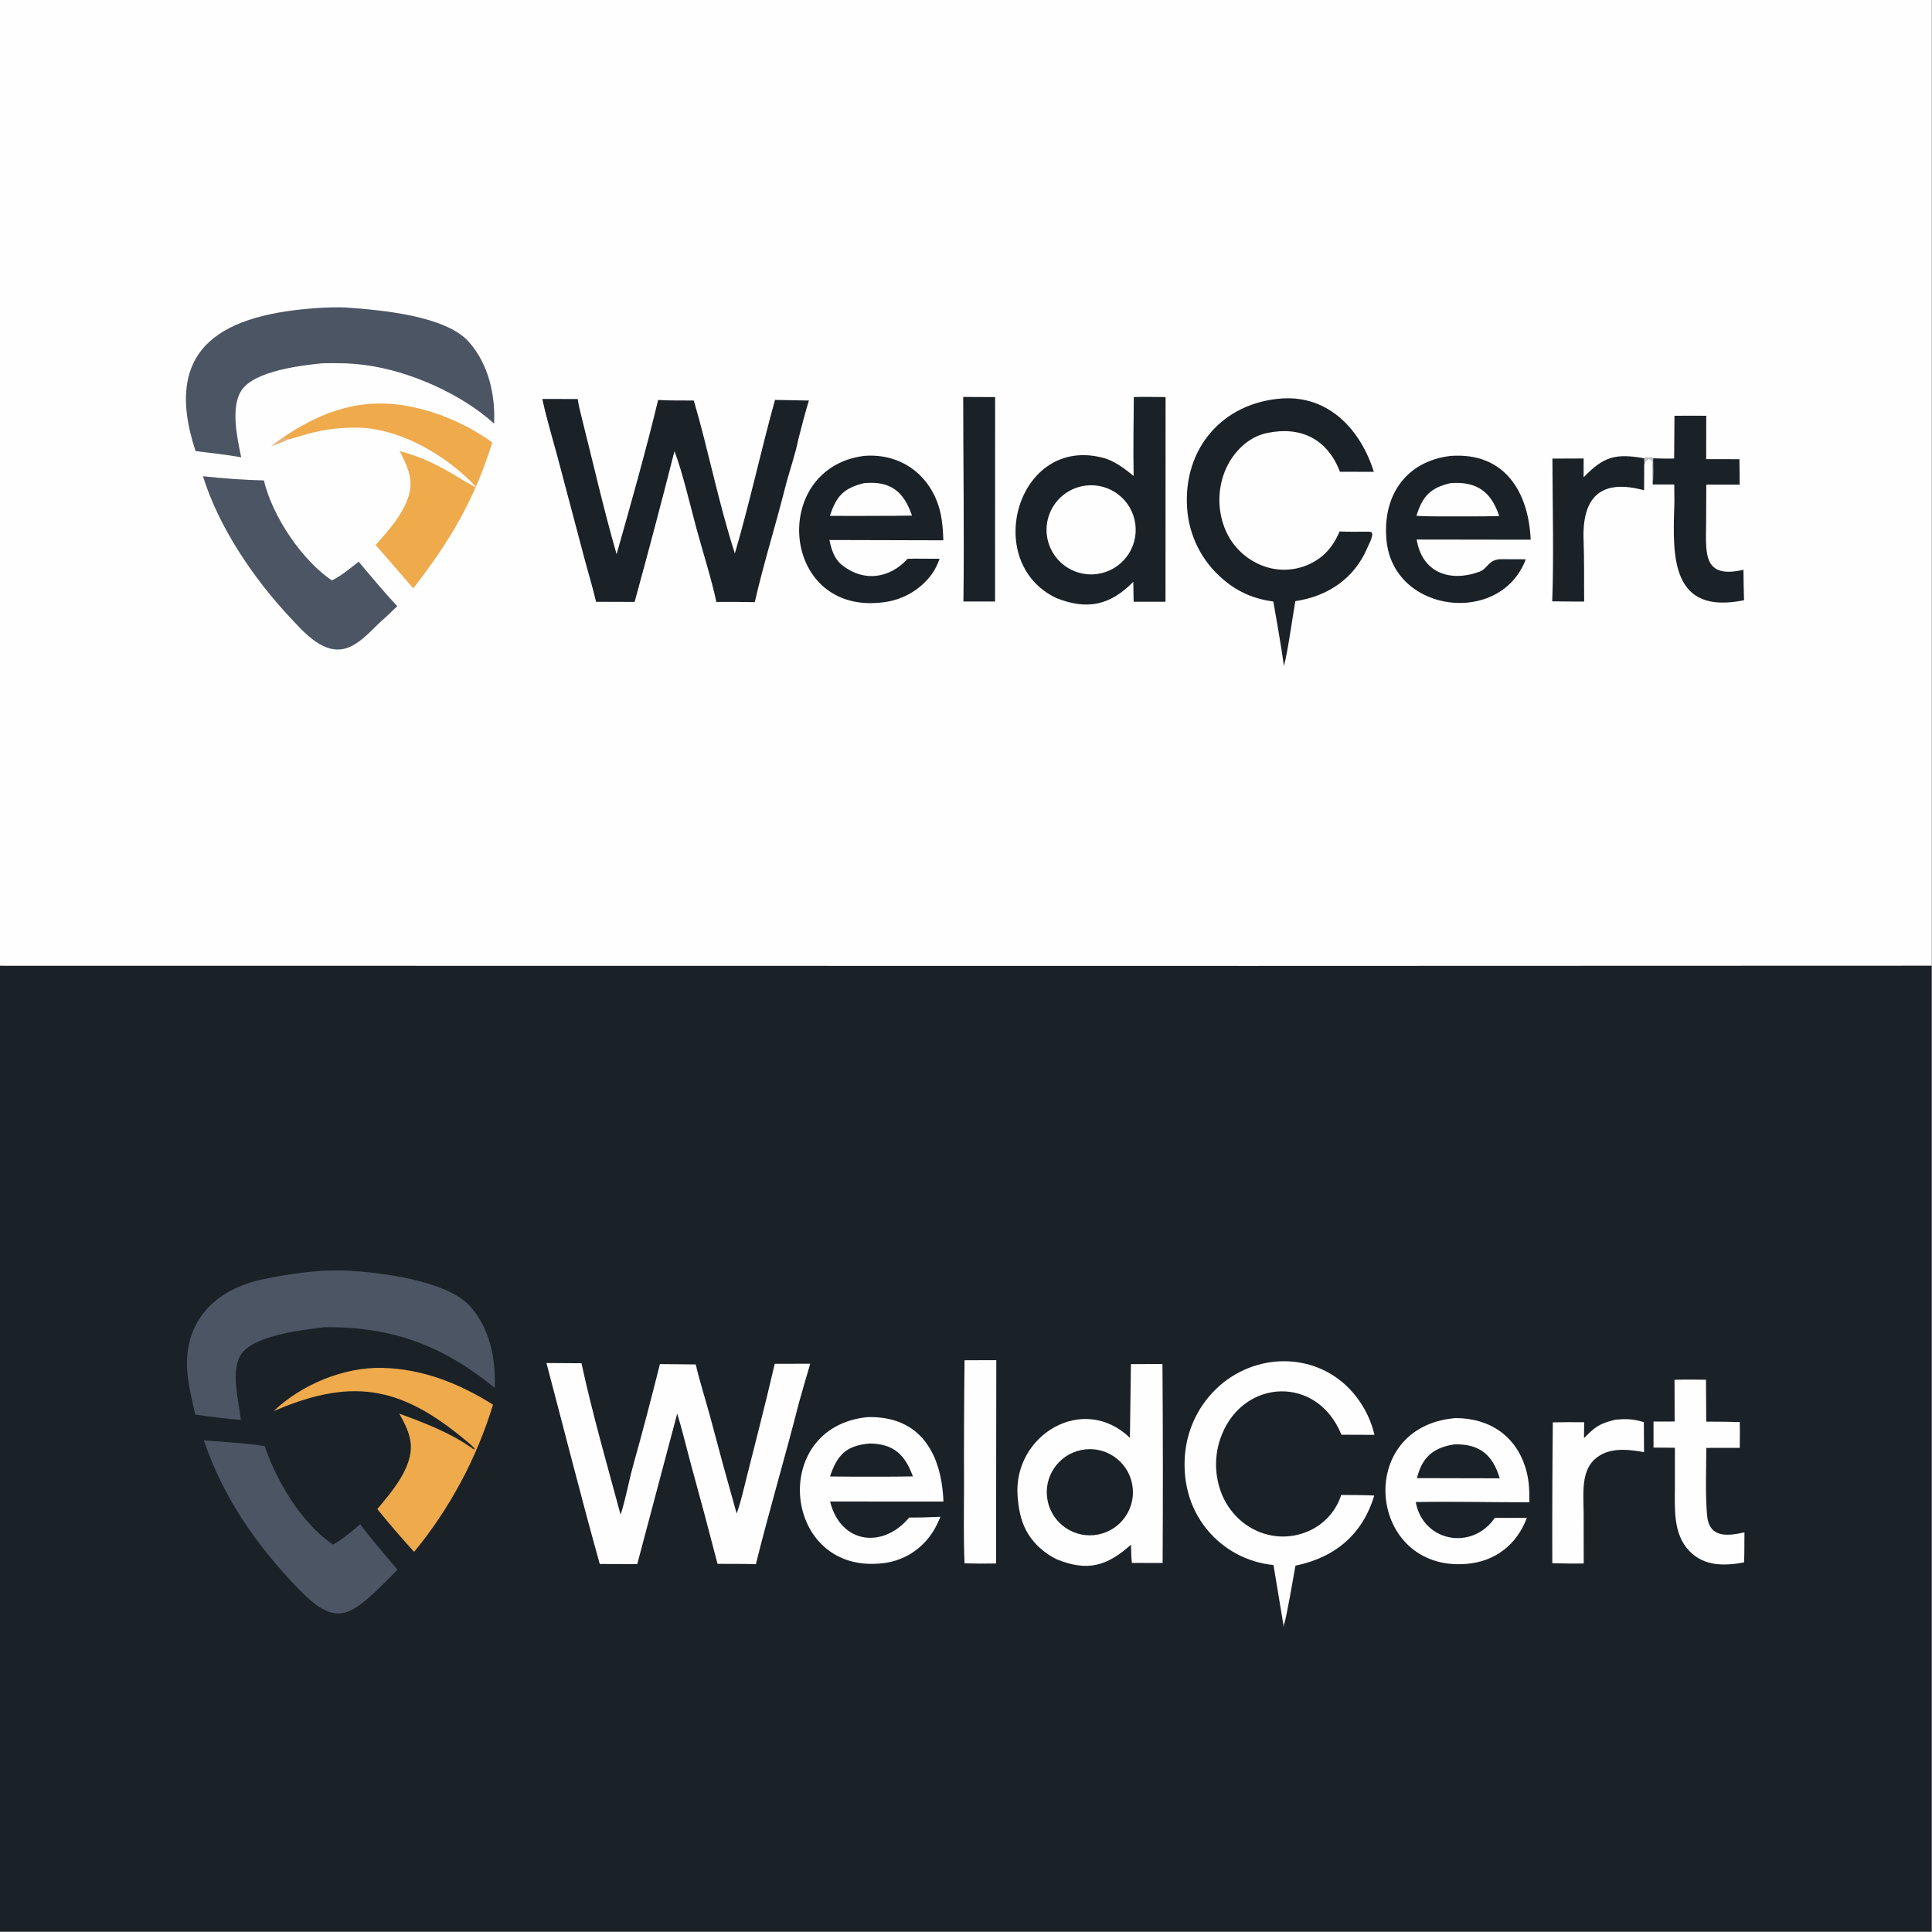
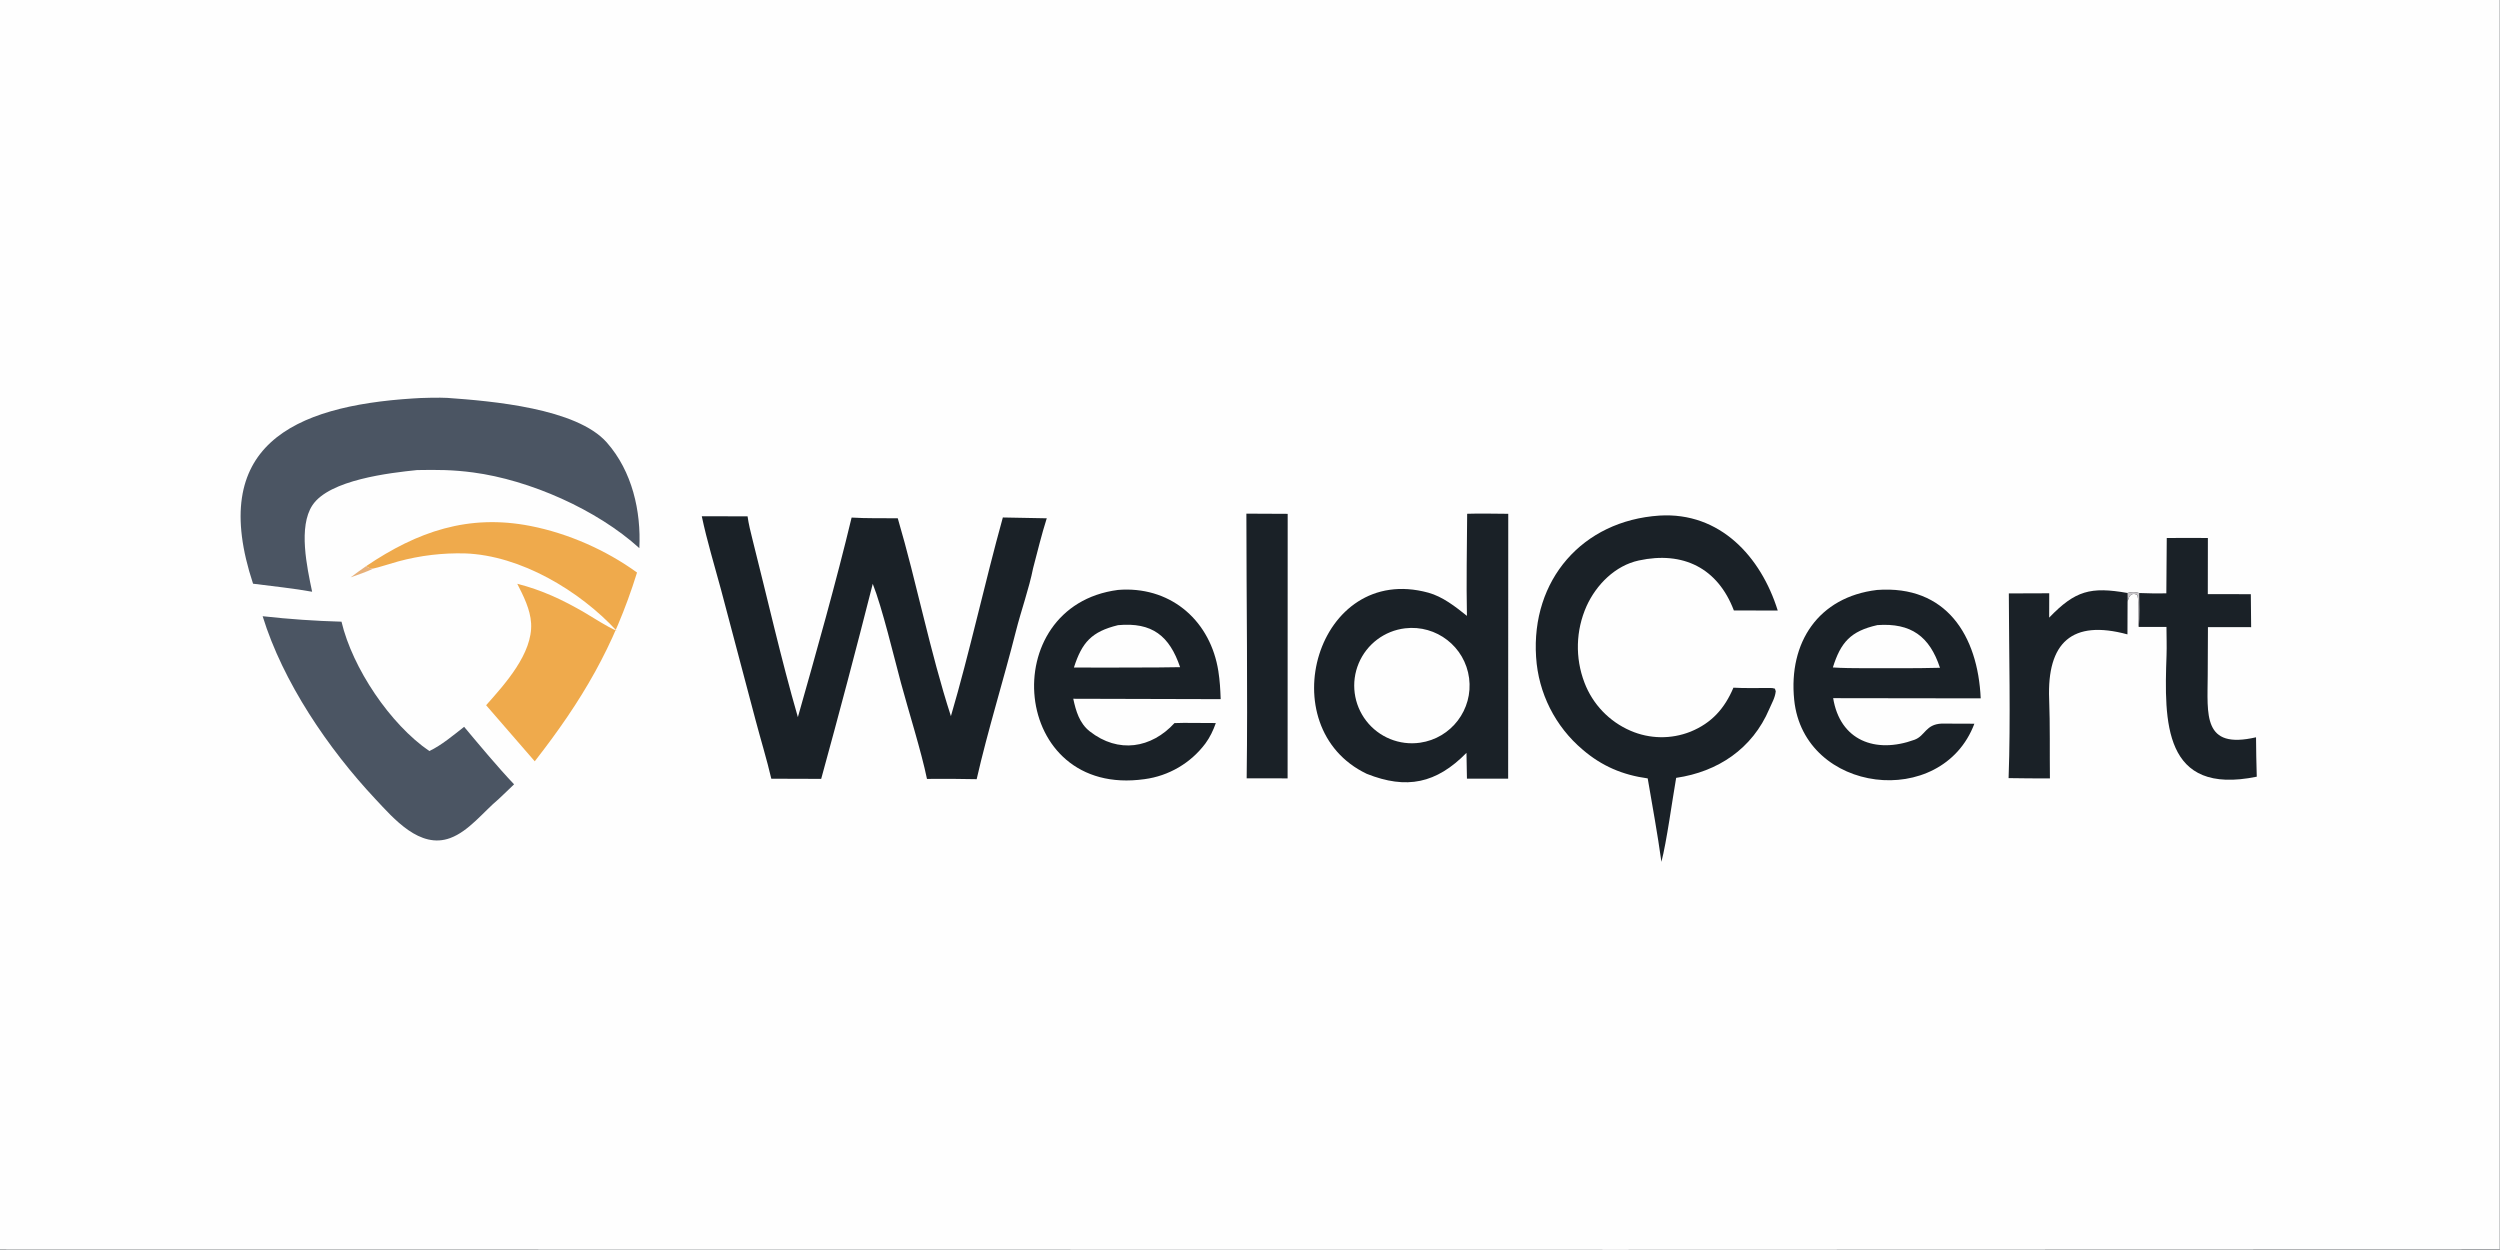
- <svg xmlns="http://www.w3.org/2000/svg" width="1278" height="1278" viewBox="0 0 1278 1278">
+ <svg xmlns="http://www.w3.org/2000/svg" width="1278" height="639" viewBox="0 0 1278 639">
  <path fill="#1A2127" transform="scale(1.24789 1.24789)" d="M0 0L1024 0L1024 511.909L1024 1024L0 1024L0 511.941L0 0Z" />
  <path fill="#FEFEFE" transform="scale(1.24789 1.24789)" d="M0 0L1024 0L1024 511.909L664.126 512.024L0 511.941L0 0Z" />
  <path fill="#1A2127" transform="scale(1.24789 1.24789)" d="M287.486 211.486L306.241 211.516C306.614 214.375 307.555 218.226 308.27 221.047C314.382 245.173 319.944 269.878 326.85 293.78C334.131 268.171 342.766 237.551 348.861 212.023C354.566 212.387 361.934 212.263 367.77 212.307C375.576 238.867 380.87 266.589 389.542 293.376C397.237 267.194 403.442 238.565 410.817 211.985L428.804 212.321C426.742 218.782 424.955 226.14 423.212 232.761C421.567 241.058 418.278 250.237 416.193 258.485C411.132 278.507 404.657 299.163 400.093 319.196C393.309 319.046 386.522 319.008 379.737 319.082C377.407 307.782 372.186 291.288 369.082 279.769C366.202 269.085 361.432 249.011 357.525 239.162C350.749 265.867 343.708 292.503 336.401 319.068L315.968 319.002C314.215 311.408 311.532 302.629 309.504 294.935L295.356 241.51C292.665 231.505 289.62 221.611 287.486 211.486Z" />
  <path fill="#1A2127" transform="scale(1.24789 1.24789)" d="M601.024 210.469C606.22 210.286 612.586 210.464 617.859 210.481L617.817 318.971L600.934 318.991L600.742 308.417C588.388 320.976 576.223 323.494 559.9 317.005C520.064 297.994 539.415 230.323 585.098 242.789C590.975 244.392 596.255 248.542 600.93 252.291C600.642 238.645 600.943 224.176 601.024 210.469Z" />
  <path fill="#FEFEFE" transform="scale(1.24789 1.24789)" d="M575.596 257.393C588.451 255.864 600.144 264.962 601.82 277.799C603.496 290.636 594.531 302.431 581.714 304.253C573.292 305.45 564.877 302.029 559.68 295.294C554.483 288.56 553.307 279.552 556.601 271.709C559.895 263.866 567.149 258.398 575.596 257.393Z" />
  <path fill="#4B5563" transform="scale(1.24789 1.24789)" d="M169.353 163.215C172.05 162.973 180.598 162.809 183.239 162.997C201.399 164.287 236.212 167.229 248.59 181.28C259.002 193.099 262.658 209.43 261.907 224.546C244.499 208.701 216.906 196.607 193.845 193.544C185.416 192.424 179.191 192.422 170.839 192.565C159.711 193.713 134.932 196.532 128.008 206.939C122.116 215.796 125.762 232.334 127.863 242.406C120.602 241.071 111.072 240.068 103.665 239.117C85.058 182.866 119.706 166.336 169.353 163.215Z" />
  <path fill="#1A2127" transform="scale(1.24789 1.24789)" d="M679.775 211.21C704.603 209.683 721.373 228.032 728.253 250.109L710.279 250.077C703.722 232.785 689.56 225.649 671.328 229.601C661.69 231.69 653.922 239.479 649.909 248.353C645.506 258.257 645.205 269.502 649.07 279.627C652.44 288.499 659.266 295.623 667.986 299.367C675.789 302.743 684.615 302.875 692.516 299.735C701.216 296.18 706.498 290.225 710.101 281.709C714.609 281.984 720.514 281.823 725.125 281.829C726.136 281.821 726.087 281.882 727.095 282.113L727.44 283.169C727.124 285.966 725.866 287.919 724.788 290.453C717.876 306.716 703.735 316.159 686.641 318.651C685.06 327.647 682.742 344.918 680.6 353.044C679.041 341.731 676.915 330.155 674.985 318.875C664.727 317.461 656.219 313.863 648.337 307.096C637.077 297.587 630.188 283.893 629.265 269.184C627.188 237.636 648.166 213.31 679.775 211.21Z" />
  <path fill="#1A2127" transform="scale(1.24789 1.24789)" d="M457.962 241.671C458.584 241.616 459.209 241.576 459.833 241.551C480.461 240.771 495.97 254.811 499.108 274.977C499.724 278.937 499.908 282.393 500.055 286.409L439.663 286.249C440.746 291.3 442.208 296.299 446.413 299.598C458.154 308.809 471.688 306.519 481.13 296.217L484.929 296.129L498.062 296.198C497.022 299.163 495.663 302.03 493.796 304.566C487.786 312.598 478.792 317.868 468.847 319.184C413.817 326.932 407.57 248.232 457.962 241.671Z" />
  <path fill="#FEFEFE" transform="scale(1.24789 1.24789)" d="M457.994 256.101C472.026 254.804 479.09 260.525 483.43 273.304C477.692 273.405 471.953 273.453 466.214 273.449C457.453 273.496 448.692 273.497 439.932 273.453C443.227 263.148 447.165 258.755 457.994 256.101Z" />
  <path fill="#1A2127" transform="scale(1.24789 1.24789)" d="M768.902 241.682C797.251 239.564 810.234 260.307 811.403 286.085L750.958 286C753.765 303.29 768.189 308.9 784.257 303.054C788.699 301.438 788.764 296.742 795.375 296.421L808.806 296.471C795.474 331.883 738.925 325.163 734.997 286.708C732.595 263.192 744.923 244.553 768.902 241.682Z" />
  <path fill="#FEFEFE" transform="scale(1.24789 1.24789)" d="M769.091 256.07C782.862 255.104 790.482 260.7 794.713 273.558C789.166 273.698 783.618 273.756 778.07 273.734C770.362 273.658 758.242 273.932 750.837 273.426C754.054 263.15 758.076 258.537 769.091 256.07Z" />
  <path fill="#4B5563" transform="scale(1.24789 1.24789)" d="M107.589 252.434C118.322 253.631 129.1 254.378 139.896 254.674C144.379 273.651 159.842 296.704 175.88 307.668C180.884 305.286 185.73 301.189 190.129 297.743C196.398 305.219 203.926 314.29 210.593 321.298C208.538 323.33 206.313 325.387 204.213 327.391C197.998 332.601 192.066 340.495 184.43 343.314C171.978 347.911 161.329 335.387 153.686 327.229C134.467 306.715 115.91 279.42 107.589 252.434Z" />
  <path fill="#EFAA4C" transform="scale(1.24789 1.24789)" d="M150.01 231.905C171.013 217.734 191.883 210.462 217.388 215.483C232.788 218.514 248.232 225.328 260.961 234.538C251.494 264.977 238.395 287.092 219.058 311.871L199.138 288.899C206.826 280.239 218.265 267.671 217.572 255.351C217.252 249.652 214.441 244.131 211.899 239.146C222.006 241.724 230.479 245.7 239.487 250.944C243.272 253.147 248.763 256.817 252.596 258.375C237.381 241.951 213.249 227.519 190.526 226.706C181.32 226.462 172.127 227.558 163.236 229.959C161.17 230.503 154.343 232.682 153.041 232.877C152.743 232.851 152.445 232.83 152.147 232.812C151.169 232.763 150.787 232.462 150.01 231.905Z" />
  <path fill="#1A2127" transform="scale(1.24789 1.24789)" d="M887.614 220.395C893.23 220.348 898.847 220.347 904.463 220.39L904.431 243.375L922.054 243.412C922.126 247.915 922.17 252.418 922.185 256.921L904.486 256.896C904.455 263.425 904.425 270.107 904.395 276.629C904.321 292.786 902.209 307.11 924.185 302.03C924.223 307.412 924.324 312.793 924.487 318.172C886.056 326.038 886.57 295.586 887.528 268.367C887.655 264.746 887.506 260.505 887.494 256.814L876.118 256.835C875.494 252.843 876.333 247.302 875.646 243.894C875.604 243.683 872.891 242.035 871.86 245.477L871.566 246.444L871.512 242.912C873.292 242.459 874.543 242.415 876.318 242.936C880.024 243.087 883.734 243.132 887.442 243.07L887.614 220.395Z" />
  <path fill="#C8C5C8" transform="scale(1.24789 1.24789)" d="M871.512 242.912C873.292 242.459 874.543 242.415 876.318 242.936C876.365 246.972 876.587 252.992 876.118 256.835C875.494 252.843 876.333 247.302 875.646 243.894C875.604 243.683 872.891 242.035 871.86 245.477L871.566 246.444L871.512 242.912Z" />
  <path fill="#1A2127" transform="scale(1.24789 1.24789)" d="M510.581 210.417L527.502 210.496L527.47 318.861L510.699 318.848C511.162 283.1 510.601 246.272 510.581 210.417Z" />
  <path fill="#1A2127" transform="scale(1.24789 1.24789)" d="M839.444 253.015C850.16 241.898 856.409 240.279 871.512 242.912L871.566 246.444L871.514 259.874C848.801 253.719 838.53 263.194 839.44 286.45C839.844 296.749 839.625 308.446 839.752 318.875C834.222 318.939 828.377 318.801 822.822 318.756C823.701 294.988 822.968 267.096 822.919 243.094L839.469 243.035L839.444 253.015Z" />
  <path fill="#E7B079" transform="scale(1.24789 1.24789)" d="M150.01 231.905C150.787 232.462 151.169 232.763 152.147 232.812C152.445 232.83 152.743 232.851 153.041 232.877C150.178 234.277 146.665 235.431 143.632 236.525C145.72 234.933 147.847 233.393 150.01 231.905Z" />
  <path fill="#FEFEFE" transform="scale(1.24789 1.24789)" d="M289.667 722.521L308.244 722.644C313.843 748.719 321.969 777.007 328.969 802.913C331.596 795.007 333.382 784.833 335.69 776.595C340.668 758.825 345.335 740.985 349.817 723.083L368.817 723.272C370.809 732.049 373.968 741.815 376.356 750.628C380.907 767.892 385.616 785.115 390.482 802.293C391.657 799.175 392.692 795.52 393.502 792.26C399.251 769.122 405.317 746.155 410.684 722.921L429.494 722.905C427.415 729.854 425.401 736.822 423.454 743.809C416.249 772.14 407.68 800.967 400.671 829.167C394.063 828.936 387.008 829.011 380.362 828.978C375.741 811.12 370.977 793.299 366.072 775.517C363.769 766.97 361.567 757.71 358.983 749.309L337.788 829.15C331.208 829.052 324.512 829.088 317.921 829.059C308.126 793.914 299.003 757.843 289.667 722.521Z" />
  <path fill="#4B5563" transform="scale(1.24789 1.24789)" d="M169.798 673.71C172.502 673.416 181.152 673.382 183.934 673.528C201.532 674.453 236.754 678.713 249.055 692.304C259.811 704.188 262.79 720.356 262.272 735.714C234.741 713.229 207.876 703.184 172.105 703.538C160.626 704.899 136.303 707.664 128.539 716.944C121.747 725.063 126.552 742.613 127.698 752.631C121.558 752.316 109.672 750.774 103.528 749.849C101.843 742.421 99.882 734.766 99.28 727.291C97.119 700.487 114.046 683.392 139.313 678.136C150.106 675.891 158.826 674.573 169.798 673.71Z" />
  <path fill="#FEFEFE" transform="scale(1.24789 1.24789)" d="M599.489 723.089L616.2 723.061C616.465 758.212 616.496 793.364 616.293 828.516L600.001 828.478C599.627 825.275 599.613 822.037 599.524 818.809C586.747 830.278 576.405 833.175 560.122 826.556C556.819 824.947 553.766 822.867 551.059 820.383C542.731 812.695 540.215 803.953 539.404 792.978C537.03 760.858 574.068 738.203 598.953 762.197L599.489 723.089Z" />
  <path fill="#1A2127" transform="scale(1.24789 1.24789)" d="M573.158 768.635C585.544 766.109 597.626 774.126 600.113 786.52C602.6 798.914 594.547 810.971 582.145 813.42C569.798 815.858 557.805 807.847 555.328 795.507C552.852 783.167 560.826 771.149 573.158 768.635Z" />
  <path fill="#FEFEFE" transform="scale(1.24789 1.24789)" d="M675.065 829.613C661.138 828.25 648.343 821.347 639.557 810.456C630.101 798.757 626.651 784.049 628.326 769.233C630.035 754.833 637.37 741.693 648.729 732.68C670.47 715.708 701.85 718.13 718.938 740.385C723.576 746.345 726.869 753.238 728.591 760.592L711.08 760.529C698.323 729.016 659.676 730.808 647.746 760.318C643.5 770.71 643.569 782.365 647.937 792.706C655.769 810.755 676.002 819.634 694.163 811.393C701.654 807.944 707.494 801.697 710.433 793.992C710.741 793.185 710.735 793.164 710.939 792.458C716.549 792.527 722.952 792.476 728.484 792.76C722.226 813.515 707.592 825.607 686.706 829.946C685.68 835.556 682.208 856.266 680.67 861.12L680.232 860.794L675.065 829.613Z" />
  <path fill="#FEFEFE" transform="scale(1.24789 1.24789)" d="M771.466 751.71C789.521 751.668 803.742 761.127 808.85 778.759C810.687 785.101 810.663 789.815 810.716 796.334C790.799 796.382 770.276 795.844 750.46 796.218C754.342 817.324 780.362 822.22 792.438 804.537L798.798 804.618L809.381 804.565C804.084 818.754 792.66 827.693 777.515 828.985C725.103 833.458 717.424 756.306 771.466 751.71Z" />
  <path fill="#1A2127" transform="scale(1.24789 1.24789)" d="M770.97 765.642C784.415 765.321 791.247 771.21 795.002 783.64L775.75 783.599L751.074 783.537L751.494 782.098L751.729 781.342C754.736 771.437 761.02 767.142 770.97 765.642Z" />
  <path fill="#FEFEFE" transform="scale(1.24789 1.24789)" d="M460.05 751.189C487.947 750.563 499.158 770.68 500.104 795.959L440.012 795.929C445.653 818.517 468.079 821.066 481.949 804.432L488.561 804.39L498.496 804.038C496.816 808.177 495.124 811.468 492.35 815.021C486.446 822.629 477.719 827.531 468.15 828.614C414.865 835.121 407.047 756.201 460.05 751.189Z" />
  <path fill="#1A2127" transform="scale(1.24789 1.24789)" d="M460.886 765.191C473.612 765.235 479.773 771.123 483.9 782.62C477.476 782.729 471.05 782.78 464.625 782.773C456.408 782.794 448.192 782.756 439.975 782.658C443.82 771.269 448.407 766.338 460.886 765.191Z" />
  <path fill="#4B5563" transform="scale(1.24789 1.24789)" d="M108.024 763.491C117.164 764.259 131.678 765.082 140.348 766.592C146.494 785.166 160.055 807.672 176.485 818.732C181.519 816.093 186.528 811.647 190.95 807.967C196.196 815.129 204.862 825.122 210.652 832.028C208.59 834.333 205.888 836.927 203.673 839.16C185.265 857.345 177.738 862.513 158.164 842.178C135.836 818.981 118.447 794.108 108.024 763.491Z" />
  <path fill="#EFAA4C" transform="scale(1.24789 1.24789)" d="M145.038 748.036C159.751 733.985 182.084 724.647 202.497 725.097C223.946 725.571 243.386 733.298 261.339 744.587C252.662 773.098 238.451 799.62 219.518 822.636C212.798 815.255 206.289 807.685 199.998 799.935C207.571 790.889 218.804 777.945 217.727 765.388C217.226 759.554 214.441 754.352 211.659 749.356C224.356 753.984 238.259 759.305 249.43 767.11L250.149 766.319C215.018 736.114 189.166 728.933 145.038 748.036Z" />
  <path fill="#412A0D" transform="scale(1.24789 1.24789)" d="M250.149 766.319C250.544 766.717 251.608 767.61 251.665 768.207C251.343 768.721 250.101 767.601 249.933 767.477L249.43 767.11L250.149 766.319Z" />
  <path fill="#FEFEFE" transform="scale(1.24789 1.24789)" d="M887.644 731.426C892.956 731.184 898.959 731.347 904.324 731.376L904.468 753.586C910.385 753.593 916.301 753.664 922.216 753.799C922.36 758.223 922.245 763.029 922.224 767.483L904.497 767.512C904.453 778.88 903.932 791.821 904.883 803.079C905.914 815.274 915.324 814.375 924.708 812.281L924.661 822.625L924.535 828.194C914.277 830.102 903.445 830.42 895.5 822.167C886.733 813.059 887.85 799.594 887.839 787.921L887.847 767.437L876.506 767.336L876.513 753.539L887.708 753.524L887.644 731.426Z" />
  <path fill="#FEFEFE" transform="scale(1.24789 1.24789)" d="M511.295 721.046L528.129 721.005L528.005 828.779C522.44 828.89 516.873 828.867 511.309 828.709C510.682 816.387 511.035 800.5 511.013 787.937C510.943 765.64 511.036 743.342 511.295 721.046Z" />
  <path fill="#FEFEFE" transform="scale(1.24789 1.24789)" d="M856.093 752.595C862.203 751.993 865.604 752.133 871.389 753.873L871.483 769.752C862.568 768.195 852.302 766.969 845.074 773.781C837.869 780.57 839.451 792.997 839.468 802.133L839.509 828.782L832.134 828.82L822.854 828.624C822.781 803.74 822.873 778.855 823.128 753.971C828.664 753.865 834.201 753.844 839.737 753.906L839.666 762.321C845.641 756.255 847.732 754.697 856.093 752.595Z" />
  <path fill="#929699" transform="scale(1.24789 1.24789)" d="M680.232 860.794L680.67 861.12C680.697 861.69 680.878 861.819 680.574 862.208C680.135 861.962 680.233 861.154 680.232 860.794Z" />
</svg>
